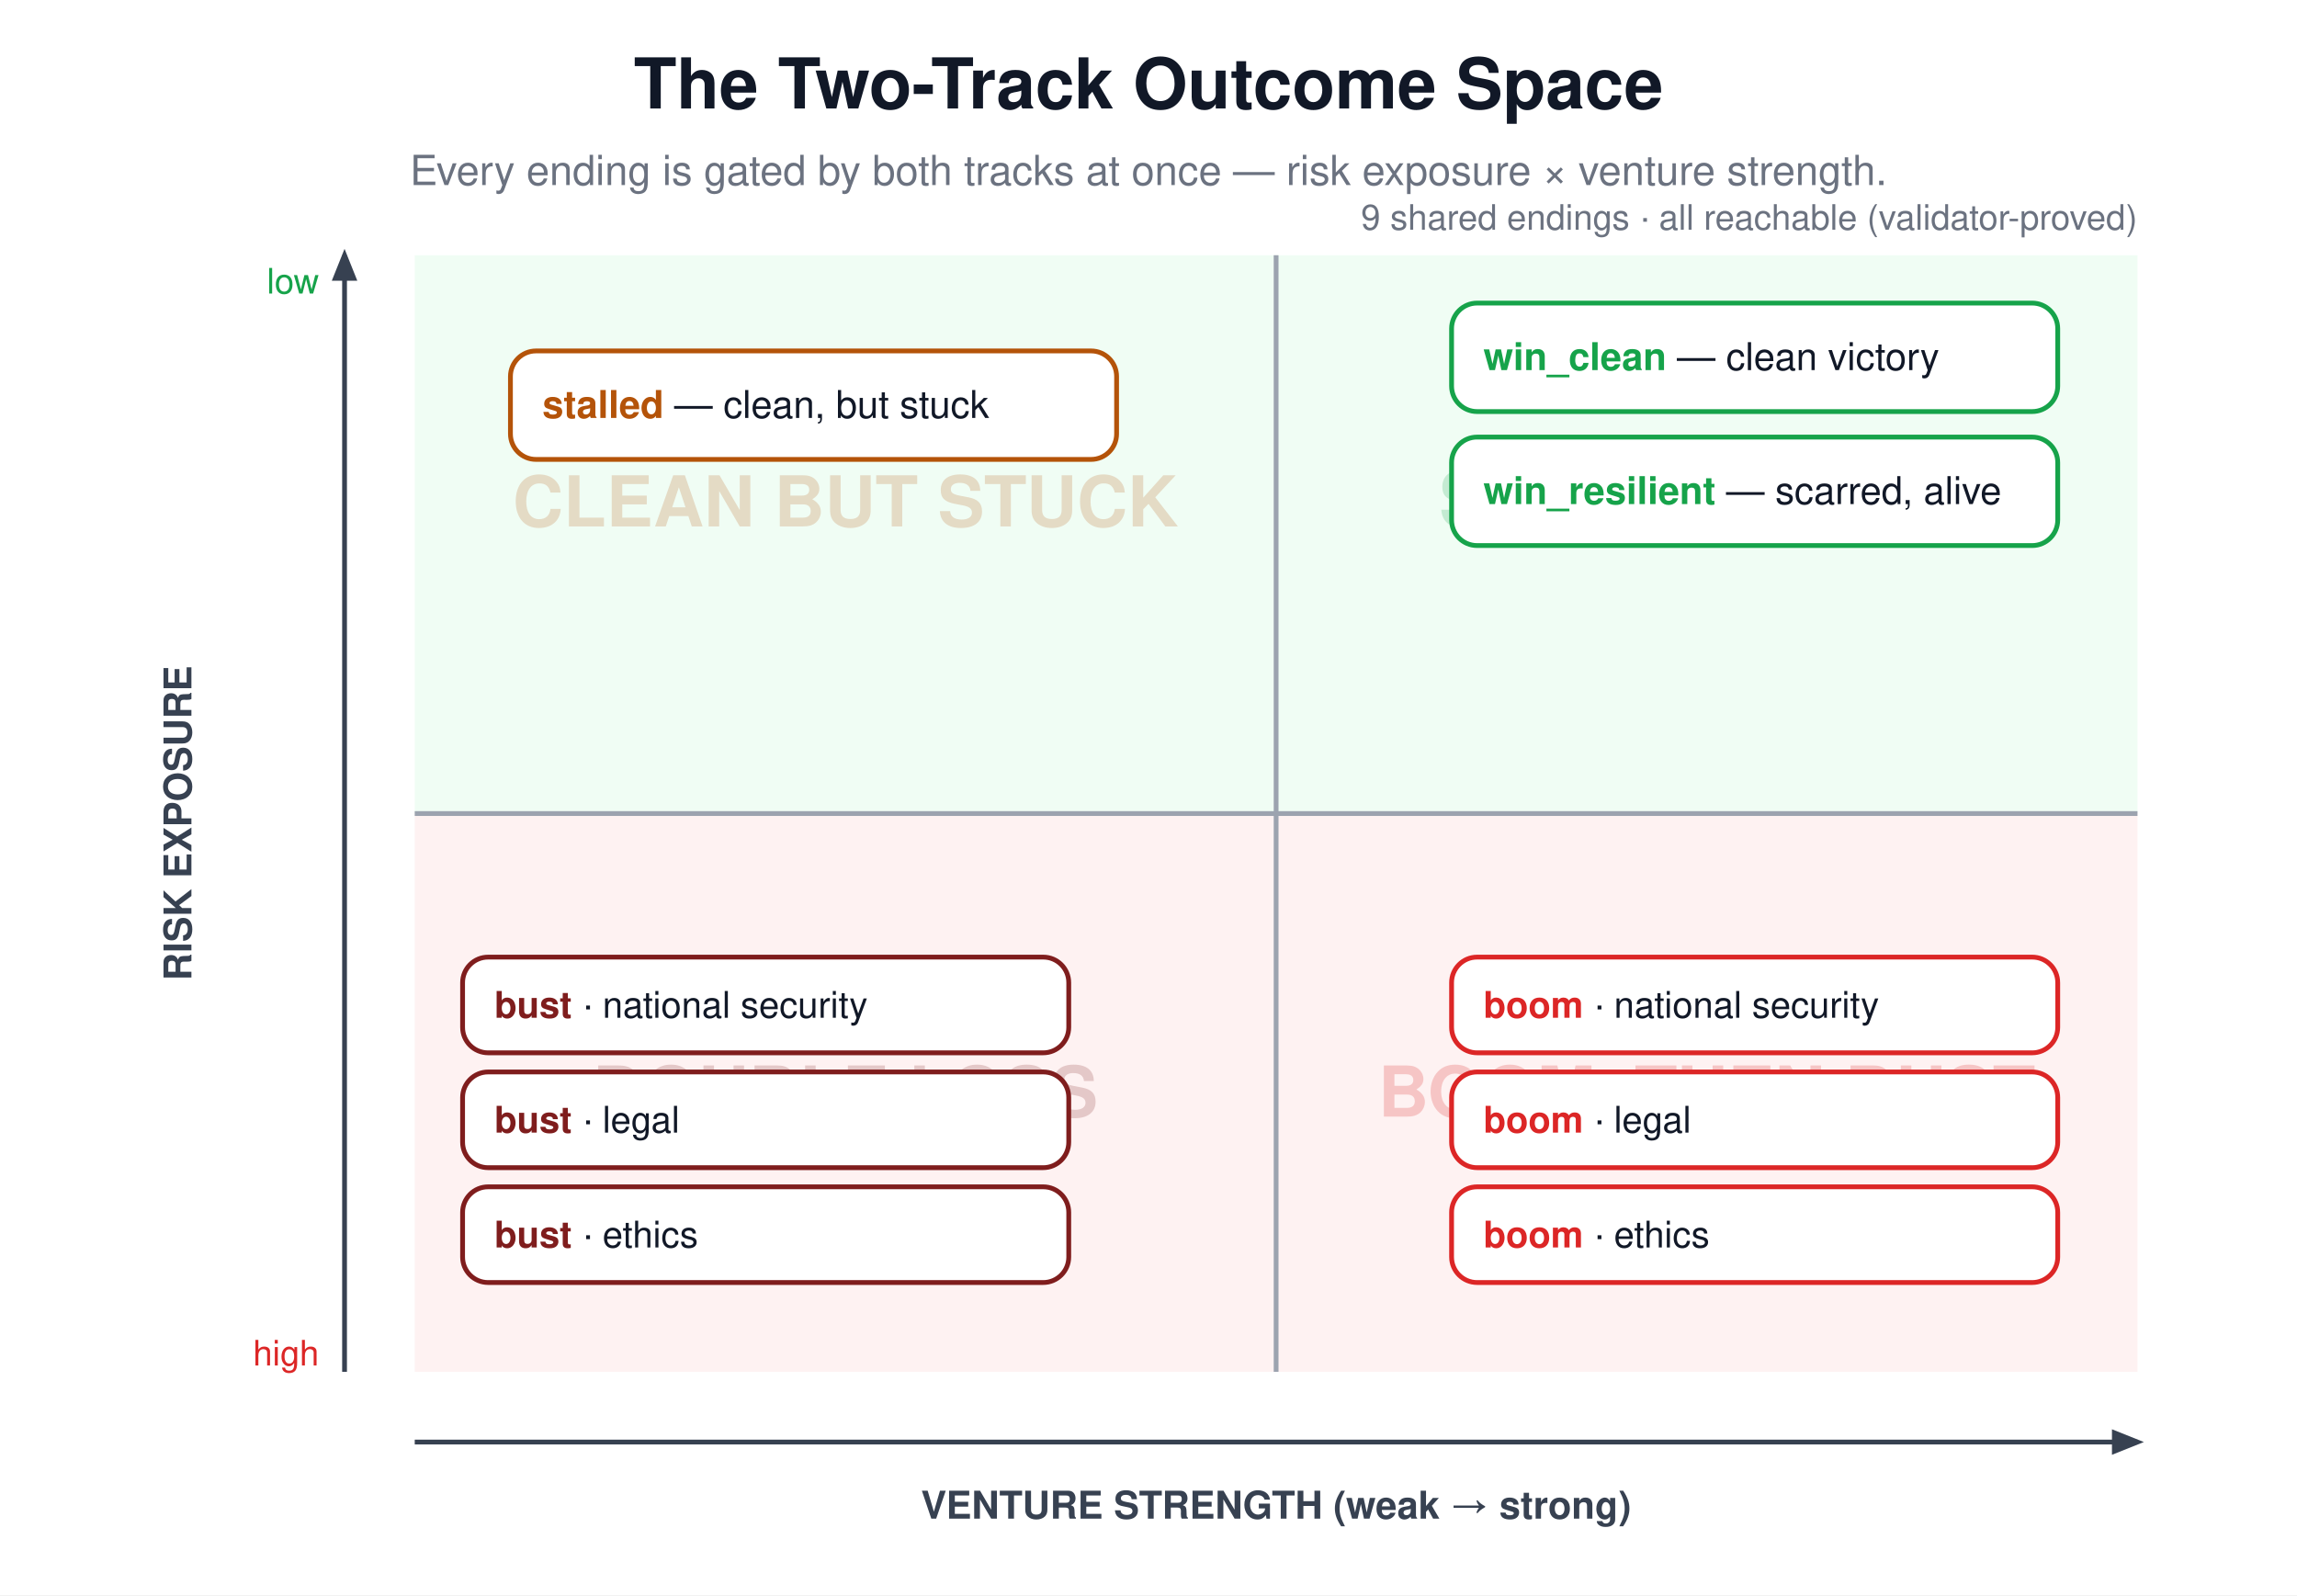
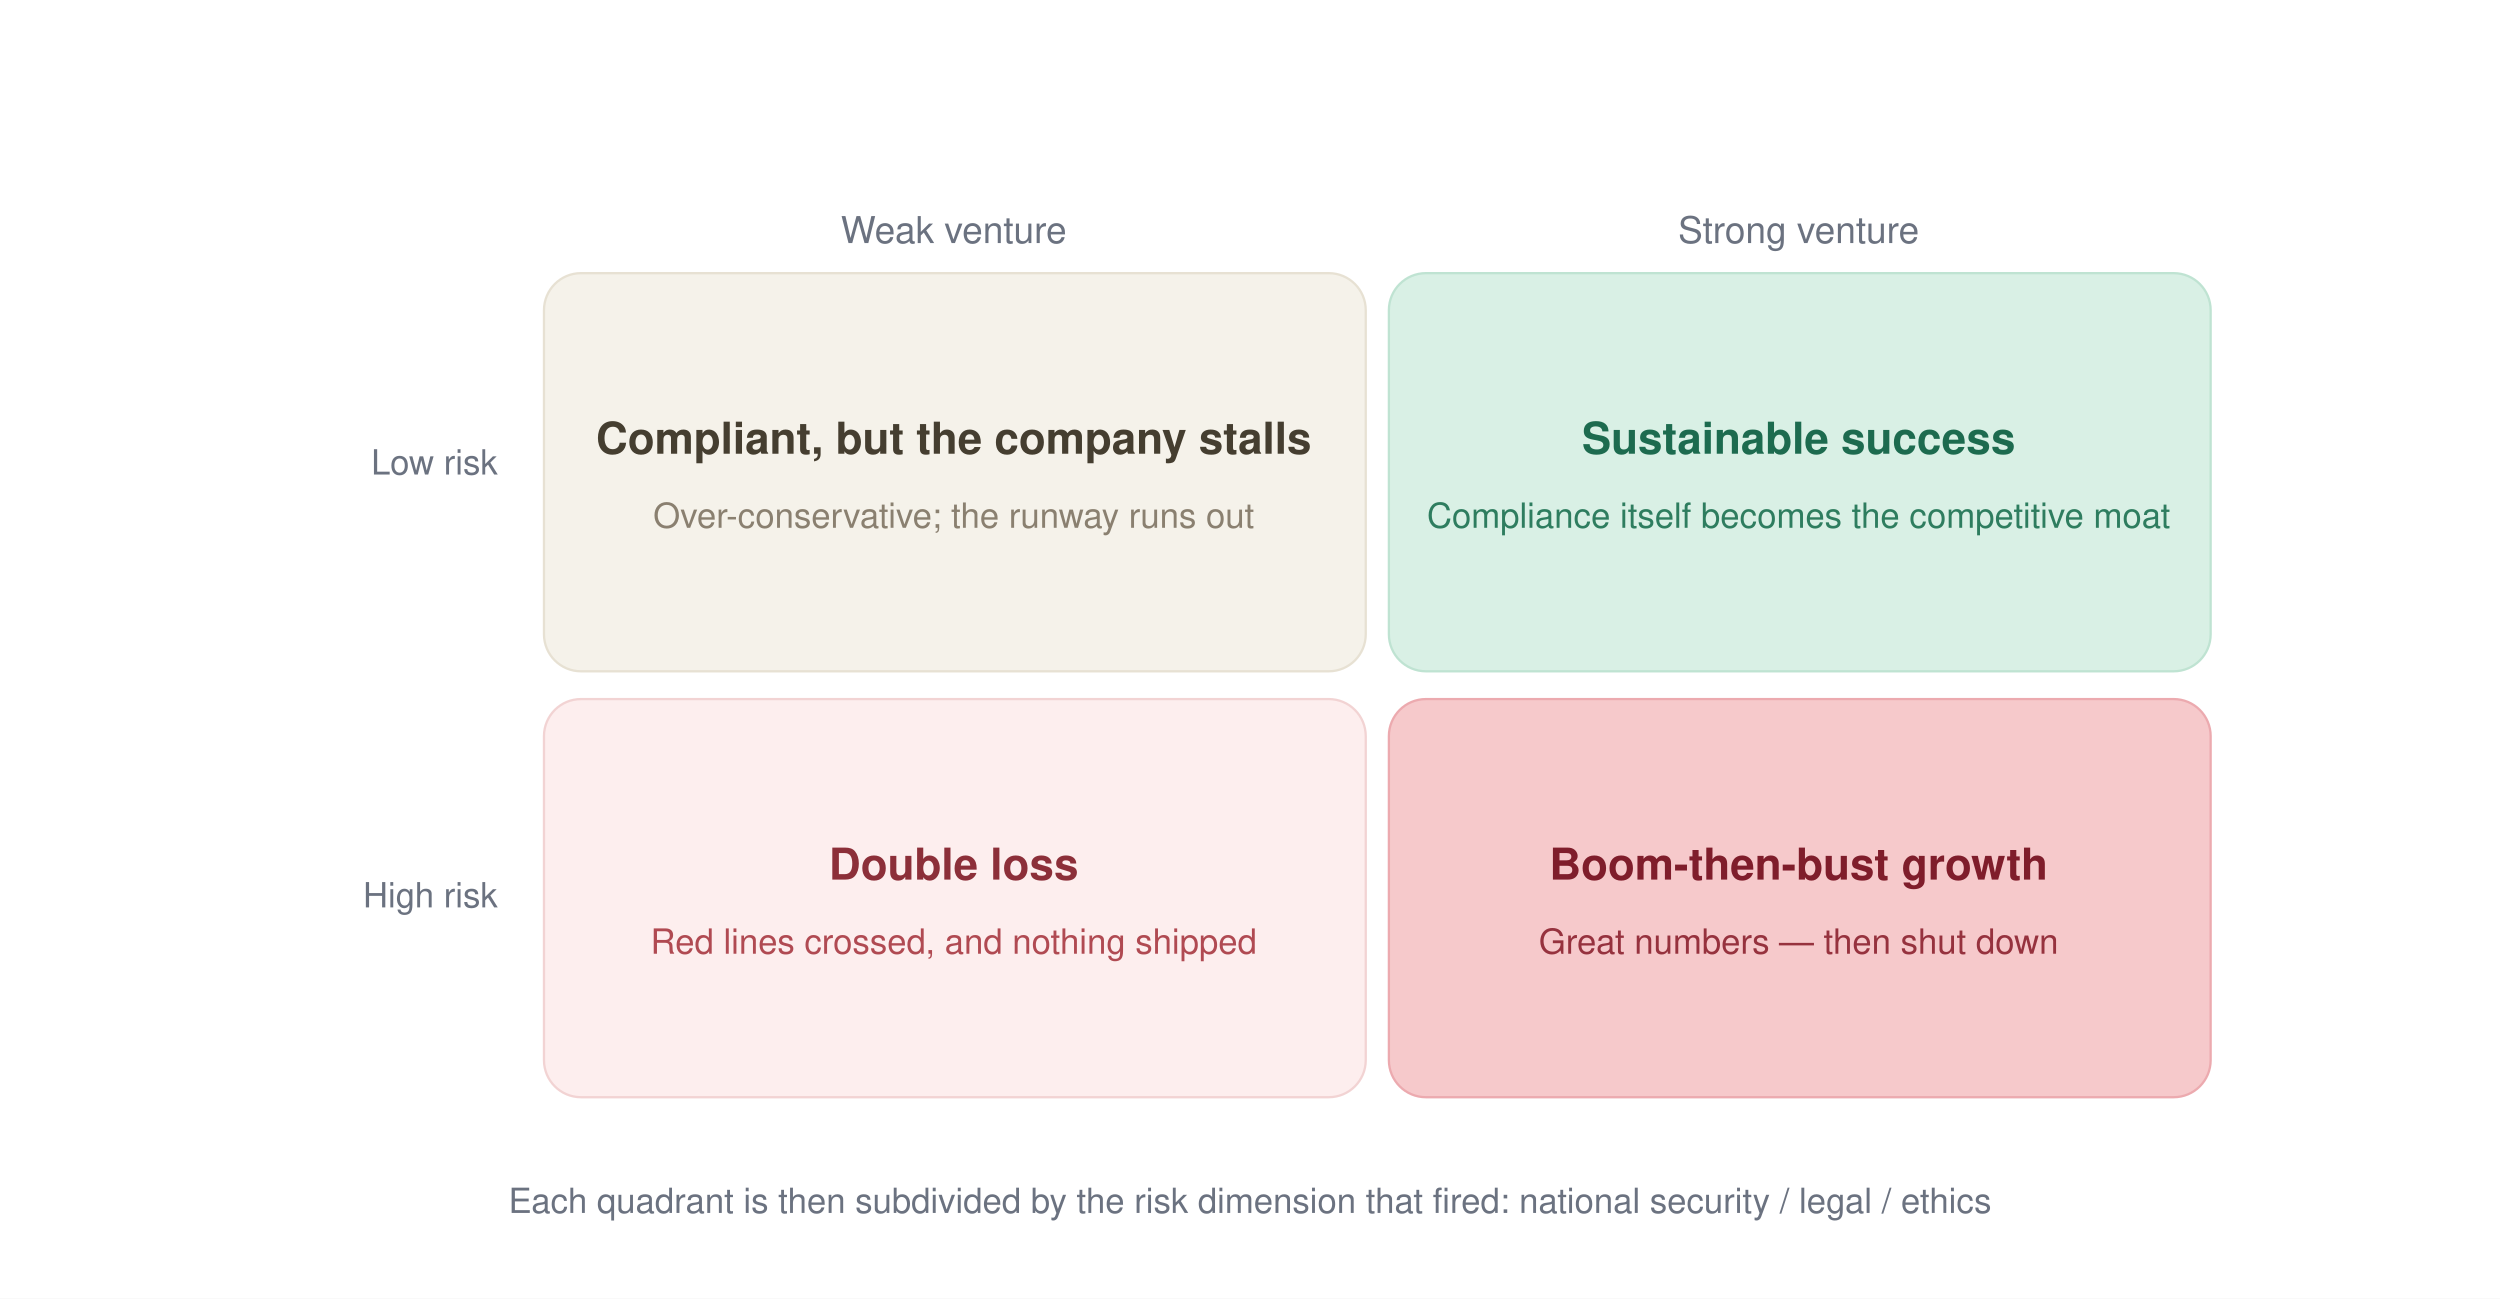
- <svg xmlns="http://www.w3.org/2000/svg" viewBox="0 0 720 500" font-family="-apple-system, Segoe UI, Helvetica, Arial, sans-serif">
-   <rect width="720" height="500" fill="#ffffff" />
-   <text x="360" y="34" text-anchor="middle" font-size="22" font-weight="700" fill="#111827">The Two-Track Outcome Space</text>
-   <text x="360" y="58" text-anchor="middle" font-size="13" fill="#6b7280">Every ending is gated by both tracks at once — risk exposure × venture strength.</text>
-   <text x="670" y="72" text-anchor="end" font-size="11" fill="#6b7280">9 shared endings · all reachable (validator-proved)</text>
-   <rect x="130" y="80" width="540" height="175" fill="#f0fdf4" />
-   <rect x="130" y="255" width="540" height="175" fill="#fef2f2" />
-   <line x1="400" y1="80" x2="400" y2="430" stroke="#9ca3af" stroke-width="1.5" />
-   <line x1="130" y1="255" x2="670" y2="255" stroke="#9ca3af" stroke-width="1.5" />
-   <text x="535" y="165" text-anchor="middle" font-size="24" font-weight="700" fill="#16a34a" opacity="0.20">SUSTAINABLE</text>
-   <text x="265" y="165" text-anchor="middle" font-size="22" font-weight="700" fill="#b45309" opacity="0.20">CLEAN BUT STUCK</text>
-   <text x="535" y="350" text-anchor="middle" font-size="22" font-weight="700" fill="#dc2626" opacity="0.22">BOOM, THEN BUST</text>
-   <text x="265" y="350" text-anchor="middle" font-size="22" font-weight="700" fill="#7f1d1d" opacity="0.20">DOUBLE LOSS</text>
-   <line x1="108" y1="430" x2="108" y2="80" stroke="#374151" stroke-width="1.5" />
-   <path d="M104 88 L108 78 L112 88 Z" fill="#374151" />
-   <text x="60" y="258" text-anchor="middle" font-size="12" font-weight="700" fill="#374151" transform="rotate(-90 60 258)">RISK EXPOSURE</text>
-   <text x="100" y="92" text-anchor="end" font-size="11" fill="#16a34a">low</text>
-   <text x="100" y="428" text-anchor="end" font-size="11" fill="#dc2626">high</text>
-   <line x1="130" y1="452" x2="670" y2="452" stroke="#374151" stroke-width="1.5" />
-   <path d="M662 448 L672 452 L662 456 Z" fill="#374151" />
-   <text x="400" y="476" text-anchor="middle" font-size="12" font-weight="700" fill="#374151">VENTURE STRENGTH  (weak → strong)</text>
-   <rect x="455" y="95" width="190" height="34" rx="8" fill="#ffffff" stroke="#16a34a" stroke-width="1.5" />
-   <text x="465" y="116" font-size="12" fill="#111827">
-     <tspan font-weight="700" fill="#16a34a">win_clean</tspan> — clean victory</text>
-   <rect x="455" y="137" width="190" height="34" rx="8" fill="#ffffff" stroke="#16a34a" stroke-width="1.5" />
-   <text x="465" y="158" font-size="12" fill="#111827">
-     <tspan font-weight="700" fill="#16a34a">win_resilient</tspan> — scarred, alive</text>
-   <rect x="160" y="110" width="190" height="34" rx="8" fill="#ffffff" stroke="#b45309" stroke-width="1.5" />
-   <text x="170" y="131" font-size="12" fill="#111827">
-     <tspan font-weight="700" fill="#b45309">stalled</tspan> — clean, but stuck</text>
-   <rect x="455" y="300" width="190" height="30" rx="8" fill="#ffffff" stroke="#dc2626" stroke-width="1.5" />
-   <text x="465" y="319" font-size="11.5" fill="#111827">
-     <tspan font-weight="700" fill="#dc2626">boom</tspan> · national security</text>
-   <rect x="455" y="336" width="190" height="30" rx="8" fill="#ffffff" stroke="#dc2626" stroke-width="1.5" />
-   <text x="465" y="355" font-size="11.5" fill="#111827">
-     <tspan font-weight="700" fill="#dc2626">boom</tspan> · legal</text>
-   <rect x="455" y="372" width="190" height="30" rx="8" fill="#ffffff" stroke="#dc2626" stroke-width="1.5" />
-   <text x="465" y="391" font-size="11.5" fill="#111827">
-     <tspan font-weight="700" fill="#dc2626">boom</tspan> · ethics</text>
-   <rect x="145" y="300" width="190" height="30" rx="8" fill="#ffffff" stroke="#7f1d1d" stroke-width="1.5" />
-   <text x="155" y="319" font-size="11.5" fill="#111827">
-     <tspan font-weight="700" fill="#7f1d1d">bust</tspan> · national security</text>
-   <rect x="145" y="336" width="190" height="30" rx="8" fill="#ffffff" stroke="#7f1d1d" stroke-width="1.5" />
-   <text x="155" y="355" font-size="11.5" fill="#111827">
-     <tspan font-weight="700" fill="#7f1d1d">bust</tspan> · legal</text>
-   <rect x="145" y="372" width="190" height="30" rx="8" fill="#ffffff" stroke="#7f1d1d" stroke-width="1.5" />
-   <text x="155" y="391" font-size="11.5" fill="#111827">
-     <tspan font-weight="700" fill="#7f1d1d">bust</tspan> · ethics</text>
+ <svg xmlns="http://www.w3.org/2000/svg" viewBox="0 0 1080 561" font-family="-apple-system, Segoe UI, Helvetica, Arial, sans-serif">
+   <rect width="1080" height="561" fill="#ffffff" />
+   <text x="412" y="105" text-anchor="middle" font-size="16" fill="#6b7280">Weak venture</text>
+   <text x="777" y="105" text-anchor="middle" font-size="16" fill="#6b7280">Strong venture</text>
+   <text x="215" y="205" text-anchor="end" font-size="15" fill="#6b7280">Low risk</text>
+   <text x="215" y="392" text-anchor="end" font-size="15" fill="#6b7280">High risk</text>
+   <rect x="235" y="118" width="355" height="172" rx="16" fill="#f5f2ea" stroke="#e7e1d3" />
+   <text x="412" y="196" text-anchor="middle" font-size="19" font-weight="700" fill="#453e30">Compliant, but the company stalls</text>
+   <text x="412" y="228" text-anchor="middle" font-size="15" fill="#8a8070">Over-conservative; the runway runs out</text>
+   <rect x="600" y="118" width="355" height="172" rx="16" fill="#d9f0e5" stroke="#bfe3d2" />
+   <text x="777" y="196" text-anchor="middle" font-size="19" font-weight="700" fill="#1d6b4f">Sustainable success</text>
+   <text x="777" y="228" text-anchor="middle" font-size="15" fill="#2e7d5f">Compliance itself becomes the competitive moat</text>
+   <rect x="235" y="302" width="355" height="172" rx="16" fill="#fdeeee" stroke="#f2d3d3" />
+   <text x="412" y="380" text-anchor="middle" font-size="19" font-weight="700" fill="#8c2f39">Double loss</text>
+   <text x="412" y="412" text-anchor="middle" font-size="15" fill="#b04a52">Red lines crossed, and nothing shipped</text>
+   <rect x="600" y="302" width="355" height="172" rx="16" fill="#f6c9cb" stroke="#ecaaaf" />
+   <text x="777" y="380" text-anchor="middle" font-size="19" font-weight="700" fill="#7f1d2b">Boom-then-bust growth</text>
+   <text x="777" y="412" text-anchor="middle" font-size="15" fill="#96323e">Great numbers — then shut down</text>
+   <text x="540" y="524" text-anchor="middle" font-size="15" fill="#6b7280">Each quadrant is then subdivided by the risk dimension that fired: national security / legal / ethics</text>
</svg>
